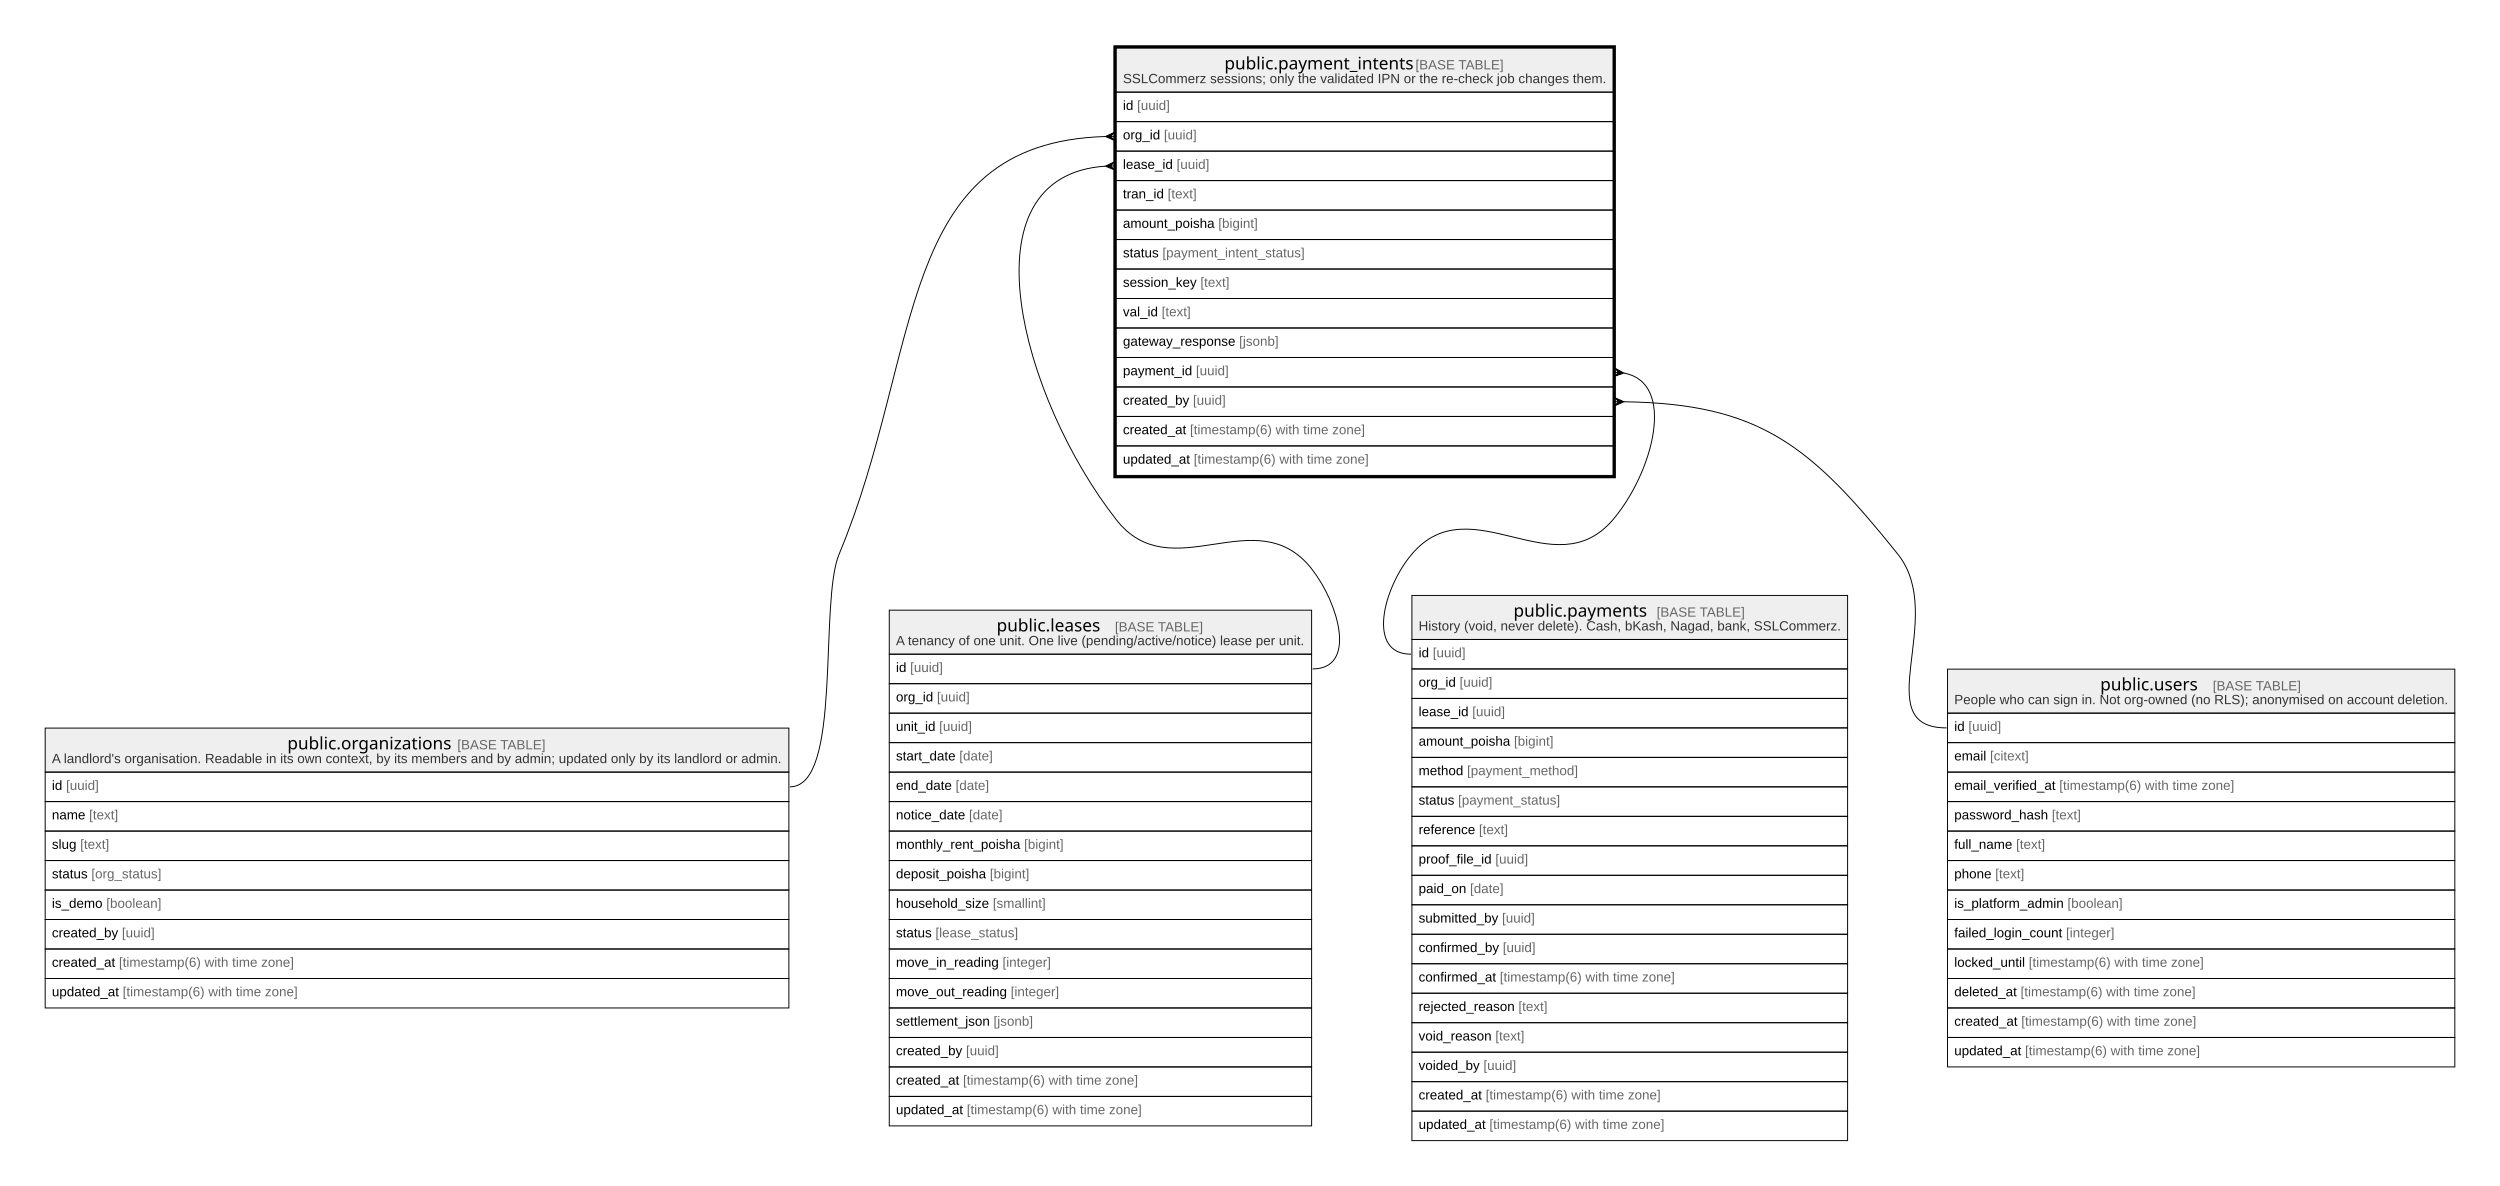
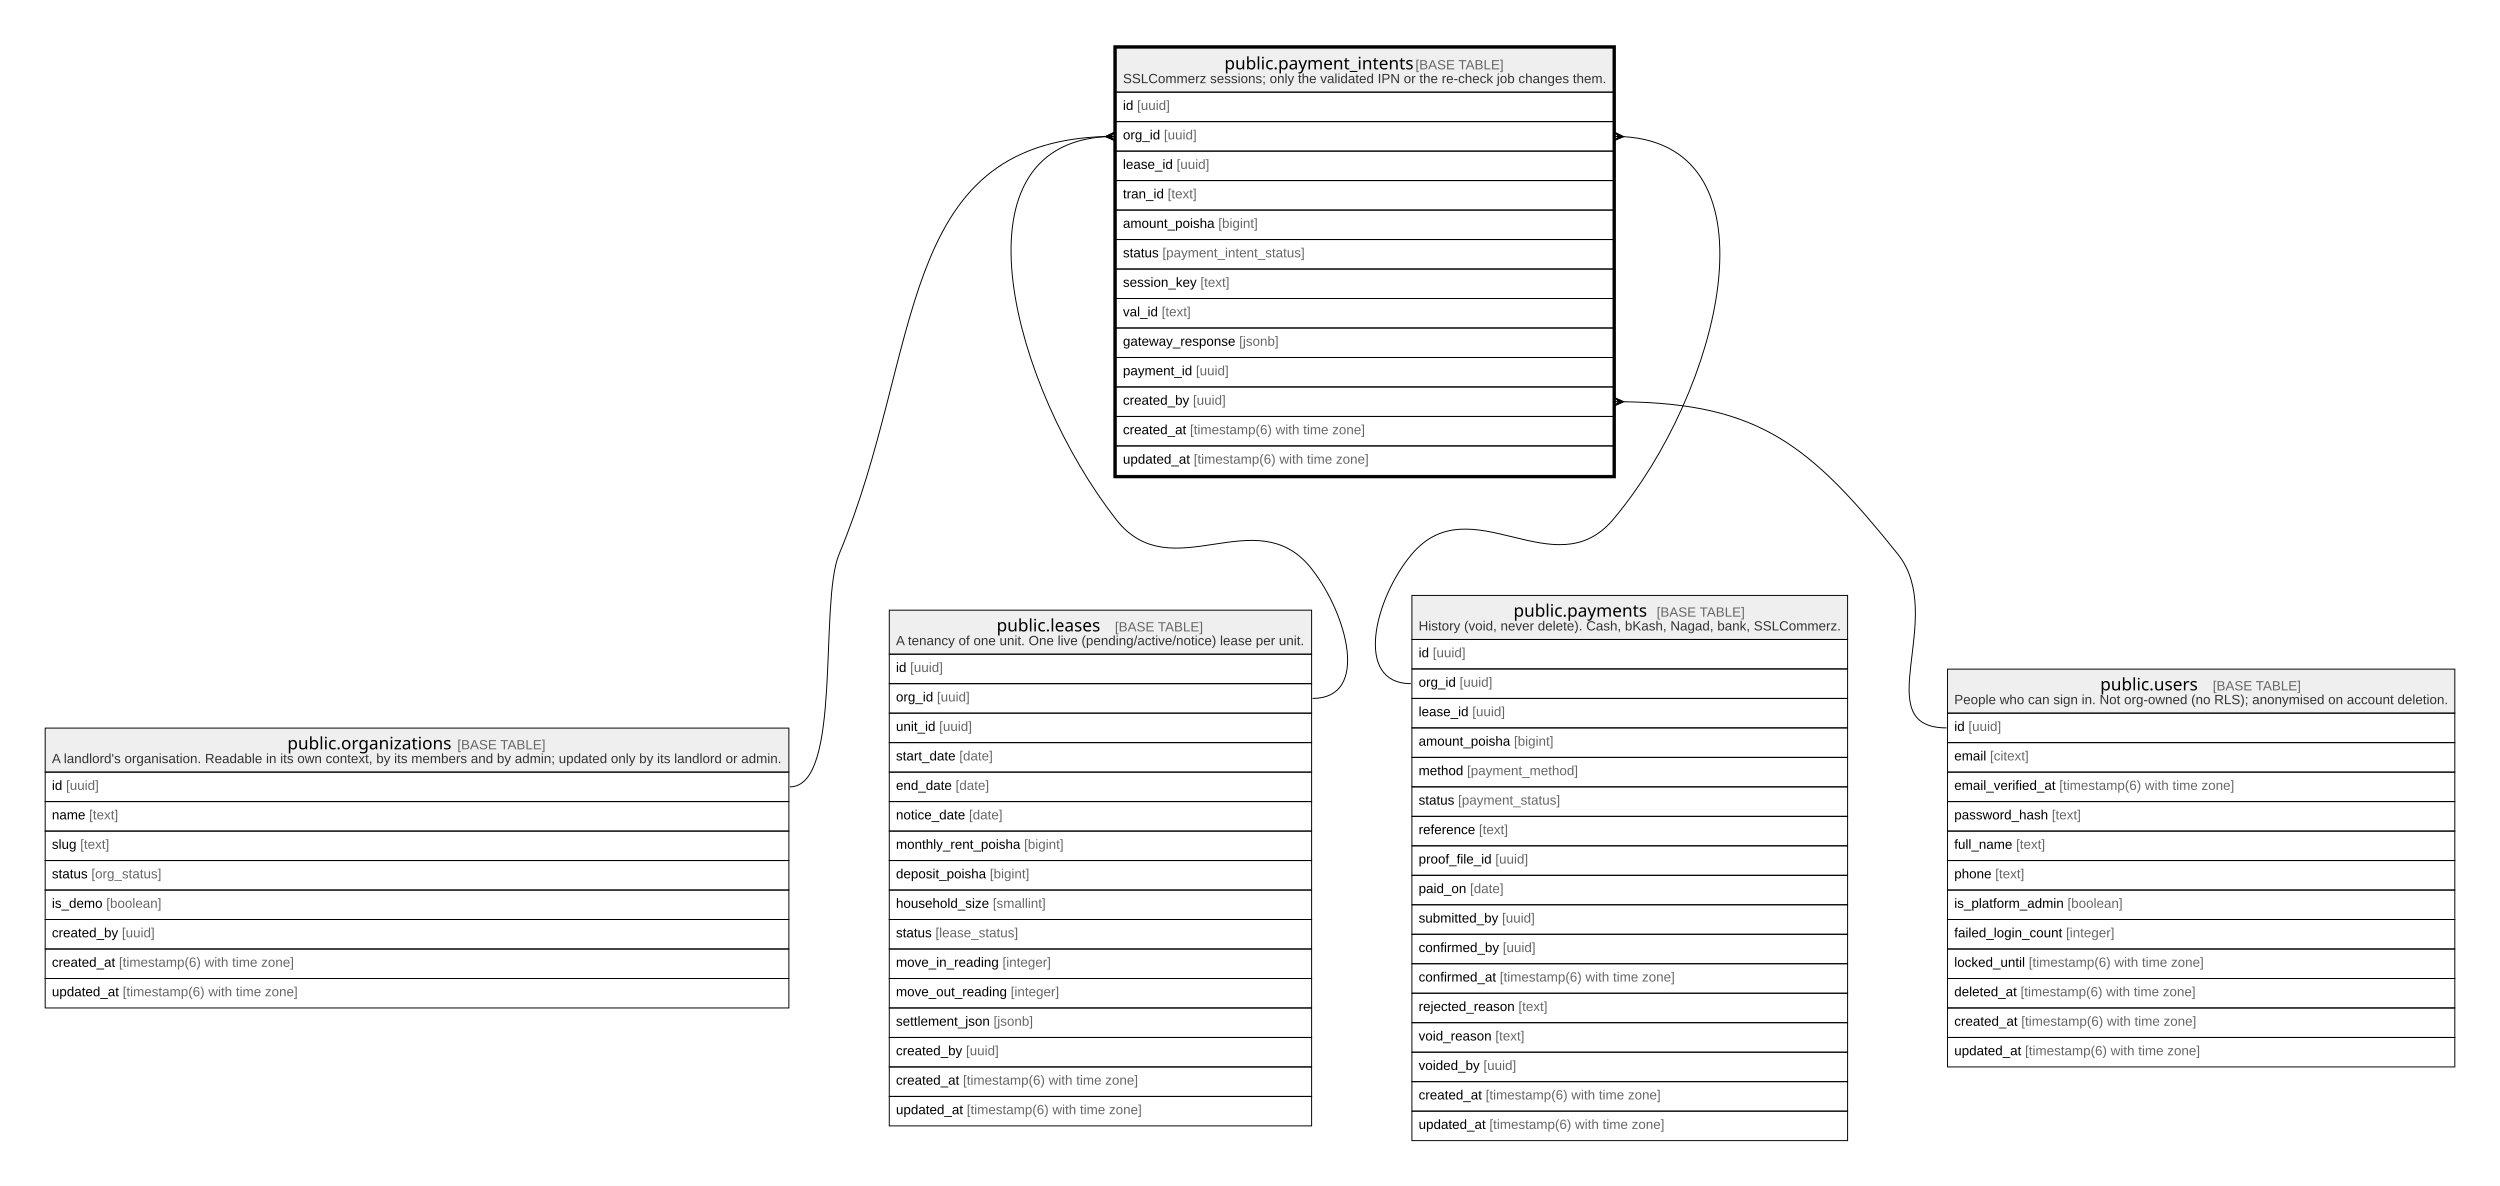
<svg xmlns="http://www.w3.org/2000/svg" width="2612pt" height="1239pt" viewBox="0.00 0.00 2611.88 1238.80">
  <g id="graph0" class="graph" transform="scale(1 1) rotate(0) translate(4 1234.8)">
    <polygon fill="white" stroke="none" points="-4,4 -4,-1234.8 2607.88,-1234.8 2607.88,4 -4,4" />
    <g id="node1" class="node">
      <polygon fill="#efefef" stroke="none" points="1162.18,-1138.6 1162.18,-1184.6 1681.2,-1184.6 1681.2,-1138.6 1162.18,-1138.6" />
      <polygon fill="none" stroke="black" points="1162.18,-1138.6 1162.18,-1184.6 1681.2,-1184.6 1681.2,-1138.6 1162.18,-1138.6" />
      <text text-anchor="start" x="1275.21" y="-1162.4" font-family="Arial Bold" font-size="18.00">public.payment_intents</text>
      <text text-anchor="start" x="1443.68" y="-1162.4" font-family="Arial" font-size="14.00">    </text>
      <text text-anchor="start" x="1474.8" y="-1162.4" font-family="Arial" font-size="14.00" fill="#666666">[BASE TABLE]</text>
      <text text-anchor="start" x="1169.18" y="-1148" font-family="Arial" font-size="14.00" fill="#333333">SSLCommerz sessions; only the validated IPN or the re-check job changes them.</text>
      <polygon fill="none" stroke="black" points="1162.18,-1107.8 1162.18,-1138.6 1681.2,-1138.6 1681.2,-1107.8 1162.18,-1107.8" />
      <text text-anchor="start" x="1169.18" y="-1120" font-family="Arial" font-size="14.00">id </text>
      <text text-anchor="start" x="1183.97" y="-1120" font-family="Arial" font-size="14.00" fill="#666666">[uuid]</text>
      <polygon fill="none" stroke="black" points="1162.18,-1077 1162.18,-1107.8 1681.2,-1107.8 1681.2,-1077 1162.18,-1077" />
      <text text-anchor="start" x="1169.18" y="-1089.2" font-family="Arial" font-size="14.00">org_id </text>
      <text text-anchor="start" x="1211.99" y="-1089.2" font-family="Arial" font-size="14.00" fill="#666666">[uuid]</text>
      <polygon fill="none" stroke="black" points="1162.18,-1046.2 1162.18,-1077 1681.2,-1077 1681.2,-1046.2 1162.18,-1046.2" />
      <text text-anchor="start" x="1169.18" y="-1058.4" font-family="Arial" font-size="14.00">lease_id </text>
      <text text-anchor="start" x="1225.22" y="-1058.4" font-family="Arial" font-size="14.00" fill="#666666">[uuid]</text>
      <polygon fill="none" stroke="black" points="1162.18,-1015.4 1162.18,-1046.2 1681.2,-1046.2 1681.2,-1015.4 1162.18,-1015.4" />
      <text text-anchor="start" x="1169.18" y="-1027.6" font-family="Arial" font-size="14.00">tran_id </text>
      <text text-anchor="start" x="1215.88" y="-1027.6" font-family="Arial" font-size="14.00" fill="#666666">[text]</text>
      <polygon fill="none" stroke="black" points="1162.18,-984.6 1162.18,-1015.4 1681.2,-1015.4 1681.2,-984.6 1162.18,-984.6" />
      <text text-anchor="start" x="1169.18" y="-996.8" font-family="Arial" font-size="14.00">amount_poisha </text>
      <text text-anchor="start" x="1268.81" y="-996.8" font-family="Arial" font-size="14.00" fill="#666666">[bigint]</text>
      <polygon fill="none" stroke="black" points="1162.18,-953.8 1162.18,-984.6 1681.2,-984.6 1681.2,-953.8 1162.18,-953.8" />
      <text text-anchor="start" x="1169.18" y="-966" font-family="Arial" font-size="14.00">status </text>
      <text text-anchor="start" x="1210.42" y="-966" font-family="Arial" font-size="14.00" fill="#666666">[payment_intent_status]</text>
      <polygon fill="none" stroke="black" points="1162.18,-923 1162.18,-953.8 1681.2,-953.8 1681.2,-923 1162.18,-923" />
      <text text-anchor="start" x="1169.18" y="-935.2" font-family="Arial" font-size="14.00">session_key </text>
      <text text-anchor="start" x="1250.11" y="-935.2" font-family="Arial" font-size="14.00" fill="#666666">[text]</text>
      <polygon fill="none" stroke="black" points="1162.18,-892.2 1162.18,-923 1681.2,-923 1681.2,-892.2 1162.18,-892.2" />
      <text text-anchor="start" x="1169.18" y="-904.4" font-family="Arial" font-size="14.00">val_id </text>
      <text text-anchor="start" x="1209.65" y="-904.4" font-family="Arial" font-size="14.00" fill="#666666">[text]</text>
      <polygon fill="none" stroke="black" points="1162.18,-861.4 1162.18,-892.2 1681.2,-892.2 1681.2,-861.4 1162.18,-861.4" />
      <text text-anchor="start" x="1169.18" y="-873.6" font-family="Arial" font-size="14.00">gateway_response </text>
      <text text-anchor="start" x="1290.59" y="-873.6" font-family="Arial" font-size="14.00" fill="#666666">[jsonb]</text>
      <polygon fill="none" stroke="black" points="1162.18,-830.6 1162.18,-861.4 1681.2,-861.4 1681.2,-830.6 1162.18,-830.6" />
      <text text-anchor="start" x="1169.18" y="-842.8" font-family="Arial" font-size="14.00">payment_id </text>
      <text text-anchor="start" x="1245.45" y="-842.8" font-family="Arial" font-size="14.00" fill="#666666">[uuid]</text>
      <polygon fill="none" stroke="black" points="1162.18,-799.8 1162.18,-830.6 1681.2,-830.6 1681.2,-799.8 1162.18,-799.8" />
      <text text-anchor="start" x="1169.18" y="-812" font-family="Arial" font-size="14.00">created_by </text>
      <text text-anchor="start" x="1242.34" y="-812" font-family="Arial" font-size="14.00" fill="#666666">[uuid]</text>
      <polygon fill="none" stroke="black" points="1162.18,-769 1162.18,-799.8 1681.2,-799.8 1681.2,-769 1162.18,-769" />
      <text text-anchor="start" x="1169.18" y="-781.2" font-family="Arial" font-size="14.00">created_at </text>
      <text text-anchor="start" x="1239.23" y="-781.2" font-family="Arial" font-size="14.00" fill="#666666">[timestamp(6) with time zone]</text>
      <polygon fill="none" stroke="black" points="1162.18,-738.2 1162.18,-769 1681.2,-769 1681.2,-738.2 1162.18,-738.2" />
      <text text-anchor="start" x="1169.18" y="-750.4" font-family="Arial" font-size="14.00">updated_at </text>
      <text text-anchor="start" x="1243.14" y="-750.4" font-family="Arial" font-size="14.00" fill="#666666">[timestamp(6) with time zone]</text>
      <polygon fill="none" stroke="black" stroke-width="3" points="1160.68,-736.7 1160.68,-1186.1 1682.7,-1186.1 1682.7,-736.7 1160.68,-736.7" />
    </g>
    <g id="node2" class="node">
      <polygon fill="#efefef" stroke="none" points="43.2,-428.2 43.2,-474.2 820.18,-474.2 820.18,-428.2 43.2,-428.2" />
      <polygon fill="none" stroke="black" points="43.2,-428.2 43.2,-474.2 820.18,-474.2 820.18,-428.2 43.2,-428.2" />
      <text text-anchor="start" x="296.21" y="-452" font-family="Arial Bold" font-size="18.00">public.organizations</text>
      <text text-anchor="start" x="442.68" y="-452" font-family="Arial" font-size="14.00">    </text>
      <text text-anchor="start" x="473.79" y="-452" font-family="Arial" font-size="14.00" fill="#666666">[BASE TABLE]</text>
      <text text-anchor="start" x="50.2" y="-437.6" font-family="Arial" font-size="14.00" fill="#333333">A landlord's organisation. Readable in its own context, by its members and by admin; updated only by its landlord or admin.</text>
      <polygon fill="none" stroke="black" points="43.2,-397.4 43.2,-428.2 820.18,-428.2 820.18,-397.4 43.2,-397.4" />
      <text text-anchor="start" x="50.2" y="-409.6" font-family="Arial" font-size="14.00">id </text>
      <text text-anchor="start" x="64.99" y="-409.6" font-family="Arial" font-size="14.00" fill="#666666">[uuid]</text>
      <polygon fill="none" stroke="black" points="43.2,-366.6 43.2,-397.4 820.18,-397.4 820.18,-366.6 43.2,-366.6" />
      <text text-anchor="start" x="50.2" y="-378.8" font-family="Arial" font-size="14.00">name </text>
      <text text-anchor="start" x="89.11" y="-378.8" font-family="Arial" font-size="14.00" fill="#666666">[text]</text>
      <polygon fill="none" stroke="black" points="43.2,-335.8 43.2,-366.6 820.18,-366.6 820.18,-335.8 43.2,-335.8" />
      <text text-anchor="start" x="50.2" y="-348" font-family="Arial" font-size="14.00">slug </text>
      <text text-anchor="start" x="79.77" y="-348" font-family="Arial" font-size="14.00" fill="#666666">[text]</text>
      <polygon fill="none" stroke="black" points="43.2,-305 43.2,-335.8 820.18,-335.8 820.18,-305 43.2,-305" />
      <text text-anchor="start" x="50.2" y="-317.2" font-family="Arial" font-size="14.00">status </text>
      <text text-anchor="start" x="91.44" y="-317.2" font-family="Arial" font-size="14.00" fill="#666666">[org_status]</text>
      <polygon fill="none" stroke="black" points="43.2,-274.2 43.2,-305 820.18,-305 820.18,-274.2 43.2,-274.2" />
      <text text-anchor="start" x="50.2" y="-286.4" font-family="Arial" font-size="14.00">is_demo </text>
      <text text-anchor="start" x="107.01" y="-286.4" font-family="Arial" font-size="14.00" fill="#666666">[boolean]</text>
      <polygon fill="none" stroke="black" points="43.2,-243.4 43.2,-274.2 820.18,-274.2 820.18,-243.4 43.2,-243.4" />
      <text text-anchor="start" x="50.2" y="-255.6" font-family="Arial" font-size="14.00">created_by </text>
      <text text-anchor="start" x="123.36" y="-255.6" font-family="Arial" font-size="14.00" fill="#666666">[uuid]</text>
      <polygon fill="none" stroke="black" points="43.2,-212.6 43.2,-243.4 820.18,-243.4 820.18,-212.6 43.2,-212.6" />
      <text text-anchor="start" x="50.2" y="-224.8" font-family="Arial" font-size="14.00">created_at </text>
      <text text-anchor="start" x="120.25" y="-224.8" font-family="Arial" font-size="14.00" fill="#666666">[timestamp(6) with time zone]</text>
      <polygon fill="none" stroke="black" points="43.2,-181.8 43.2,-212.6 820.18,-212.6 820.18,-181.8 43.2,-181.8" />
      <text text-anchor="start" x="50.2" y="-194" font-family="Arial" font-size="14.00">updated_at </text>
      <text text-anchor="start" x="124.16" y="-194" font-family="Arial" font-size="14.00" fill="#666666">[timestamp(6) with time zone]</text>
    </g>
    <g id="edge1" class="edge">
      <path fill="none" stroke="black" d="M1150.8,-1092.25C929.67,-1085.68 961.1,-867.23 872.69,-656 851.36,-605.04 876.42,-412.8 821.18,-412.8" />
      <polygon fill="black" stroke="black" points="1150.85,-1092.25 1160.78,-1096.89 1156.18,-1092.33 1160.51,-1092.39 1160.51,-1092.39 1160.51,-1092.39 1156.18,-1092.33 1160.91,-1087.9 1150.85,-1092.25" />
    </g>
    <g id="node3" class="node">
      <polygon fill="#efefef" stroke="none" points="925.06,-551.4 925.06,-597.4 1366.32,-597.4 1366.32,-551.4 925.06,-551.4" />
      <polygon fill="none" stroke="black" points="925.06,-551.4 925.06,-597.4 1366.32,-597.4 1366.32,-551.4 925.06,-551.4" />
      <text text-anchor="start" x="1037.21" y="-575.2" font-family="Arial Bold" font-size="18.00">public.leases</text>
      <text text-anchor="start" x="1129.68" y="-575.2" font-family="Arial" font-size="14.00">    </text>
      <text text-anchor="start" x="1160.8" y="-575.2" font-family="Arial" font-size="14.00" fill="#666666">[BASE TABLE]</text>
      <text text-anchor="start" x="932.06" y="-560.8" font-family="Arial" font-size="14.00" fill="#333333">A tenancy of one unit. One live (pending/active/notice) lease per unit.</text>
      <polygon fill="none" stroke="black" points="925.06,-520.6 925.06,-551.4 1366.32,-551.4 1366.32,-520.6 925.06,-520.6" />
      <text text-anchor="start" x="932.06" y="-532.8" font-family="Arial" font-size="14.00">id </text>
      <text text-anchor="start" x="946.85" y="-532.8" font-family="Arial" font-size="14.00" fill="#666666">[uuid]</text>
      <polygon fill="none" stroke="black" points="925.06,-489.8 925.06,-520.6 1366.32,-520.6 1366.32,-489.8 925.06,-489.8" />
      <text text-anchor="start" x="932.06" y="-502" font-family="Arial" font-size="14.00">org_id </text>
      <text text-anchor="start" x="974.87" y="-502" font-family="Arial" font-size="14.00" fill="#666666">[uuid]</text>
      <polygon fill="none" stroke="black" points="925.06,-459 925.06,-489.8 1366.32,-489.8 1366.32,-459 925.06,-459" />
      <text text-anchor="start" x="932.06" y="-471.2" font-family="Arial" font-size="14.00">unit_id </text>
      <text text-anchor="start" x="977.2" y="-471.2" font-family="Arial" font-size="14.00" fill="#666666">[uuid]</text>
      <polygon fill="none" stroke="black" points="925.06,-428.2 925.06,-459 1366.32,-459 1366.32,-428.2 925.06,-428.2" />
      <text text-anchor="start" x="932.06" y="-440.4" font-family="Arial" font-size="14.00">start_date </text>
      <text text-anchor="start" x="998.21" y="-440.4" font-family="Arial" font-size="14.00" fill="#666666">[date]</text>
      <polygon fill="none" stroke="black" points="925.06,-397.4 925.06,-428.2 1366.32,-428.2 1366.32,-397.4 925.06,-397.4" />
      <text text-anchor="start" x="932.06" y="-409.6" font-family="Arial" font-size="14.00">end_date </text>
      <text text-anchor="start" x="994.34" y="-409.6" font-family="Arial" font-size="14.00" fill="#666666">[date]</text>
      <polygon fill="none" stroke="black" points="925.06,-366.6 925.06,-397.4 1366.32,-397.4 1366.32,-366.6 925.06,-366.6" />
      <text text-anchor="start" x="932.06" y="-378.8" font-family="Arial" font-size="14.00">notice_date </text>
      <text text-anchor="start" x="1008.34" y="-378.8" font-family="Arial" font-size="14.00" fill="#666666">[date]</text>
      <polygon fill="none" stroke="black" points="925.06,-335.8 925.06,-366.6 1366.32,-366.6 1366.32,-335.8 925.06,-335.8" />
      <text text-anchor="start" x="932.06" y="-348" font-family="Arial" font-size="14.00">monthly_rent_poisha </text>
      <text text-anchor="start" x="1065.92" y="-348" font-family="Arial" font-size="14.00" fill="#666666">[bigint]</text>
      <polygon fill="none" stroke="black" points="925.06,-305 925.06,-335.8 1366.32,-335.8 1366.32,-305 925.06,-305" />
      <text text-anchor="start" x="932.06" y="-317.2" font-family="Arial" font-size="14.00">deposit_poisha </text>
      <text text-anchor="start" x="1030.14" y="-317.2" font-family="Arial" font-size="14.00" fill="#666666">[bigint]</text>
      <polygon fill="none" stroke="black" points="925.06,-274.2 925.06,-305 1366.32,-305 1366.32,-274.2 925.06,-274.2" />
      <text text-anchor="start" x="932.06" y="-286.4" font-family="Arial" font-size="14.00">household_size </text>
      <text text-anchor="start" x="1033.25" y="-286.4" font-family="Arial" font-size="14.00" fill="#666666">[smallint]</text>
      <polygon fill="none" stroke="black" points="925.06,-243.4 925.06,-274.2 1366.32,-274.2 1366.32,-243.4 925.06,-243.4" />
      <text text-anchor="start" x="932.06" y="-255.6" font-family="Arial" font-size="14.00">status </text>
      <text text-anchor="start" x="973.3" y="-255.6" font-family="Arial" font-size="14.00" fill="#666666">[lease_status]</text>
      <polygon fill="none" stroke="black" points="925.06,-212.6 925.06,-243.4 1366.32,-243.4 1366.32,-212.6 925.06,-212.6" />
      <text text-anchor="start" x="932.06" y="-224.8" font-family="Arial" font-size="14.00">move_in_reading </text>
      <text text-anchor="start" x="1043.36" y="-224.8" font-family="Arial" font-size="14.00" fill="#666666">[integer]</text>
      <polygon fill="none" stroke="black" points="925.06,-181.8 925.06,-212.6 1366.32,-212.6 1366.32,-181.8 925.06,-181.8" />
      <text text-anchor="start" x="932.06" y="-194" font-family="Arial" font-size="14.00">move_out_reading </text>
      <text text-anchor="start" x="1051.92" y="-194" font-family="Arial" font-size="14.00" fill="#666666">[integer]</text>
      <polygon fill="none" stroke="black" points="925.06,-151 925.06,-181.8 1366.32,-181.8 1366.32,-151 925.06,-151" />
      <text text-anchor="start" x="932.06" y="-163.2" font-family="Arial" font-size="14.00">settlement_json </text>
      <text text-anchor="start" x="1034" y="-163.2" font-family="Arial" font-size="14.00" fill="#666666">[jsonb]</text>
      <polygon fill="none" stroke="black" points="925.06,-120.2 925.06,-151 1366.32,-151 1366.32,-120.2 925.06,-120.2" />
      <text text-anchor="start" x="932.06" y="-132.4" font-family="Arial" font-size="14.00">created_by </text>
      <text text-anchor="start" x="1005.22" y="-132.4" font-family="Arial" font-size="14.00" fill="#666666">[uuid]</text>
      <polygon fill="none" stroke="black" points="925.06,-89.4 925.06,-120.2 1366.32,-120.2 1366.32,-89.4 925.06,-89.4" />
      <text text-anchor="start" x="932.06" y="-101.6" font-family="Arial" font-size="14.00">created_at </text>
      <text text-anchor="start" x="1002.11" y="-101.6" font-family="Arial" font-size="14.00" fill="#666666">[timestamp(6) with time zone]</text>
      <polygon fill="none" stroke="black" points="925.06,-58.6 925.06,-89.4 1366.32,-89.4 1366.32,-58.6 925.06,-58.6" />
      <text text-anchor="start" x="932.06" y="-70.8" font-family="Arial" font-size="14.00">updated_at </text>
      <text text-anchor="start" x="1006.02" y="-70.8" font-family="Arial" font-size="14.00" fill="#666666">[timestamp(6) with time zone]</text>
    </g>
    <g id="edge2" class="edge">
-       <path fill="none" stroke="black" d="M1150.91,-1061.27C999.68,-1051.33 1063.2,-818.64 1162.18,-692 1219.8,-618.28 1308.45,-714.12 1366.32,-640.6 1395.07,-604.07 1413.81,-536 1367.32,-536" />
-       <polygon fill="black" stroke="black" points="1150.85,-1061.27 1160.7,-1066.09 1156.18,-1061.44 1160.51,-1061.58 1160.51,-1061.58 1160.51,-1061.58 1156.18,-1061.44 1160.99,-1057.09 1150.85,-1061.27" />
+       <path fill="none" stroke="black" d="M1151.03,-1092.11C985.95,-1082.28 1054.75,-829.48 1162.18,-692 1219.79,-618.28 1308.53,-714.18 1366.32,-640.6 1403.49,-593.27 1427.5,-505.2 1367.32,-505.2" />
+       <polygon fill="black" stroke="black" points="1150.85,-1092.1 1160.72,-1096.89 1156.18,-1092.25 1160.51,-1092.38 1160.51,-1092.38 1160.51,-1092.38 1156.18,-1092.25 1160.98,-1087.89 1150.85,-1092.1" />
    </g>
    <g id="node4" class="node">
      <polygon fill="#efefef" stroke="none" points="1471.09,-566.8 1471.09,-612.8 1926.29,-612.8 1926.29,-566.8 1471.09,-566.8" />
      <polygon fill="none" stroke="black" points="1471.09,-566.8 1471.09,-612.8 1926.29,-612.8 1926.29,-566.8 1471.09,-566.8" />
      <text text-anchor="start" x="1577.21" y="-590.6" font-family="Arial Bold" font-size="18.00">public.payments</text>
      <text text-anchor="start" x="1695.68" y="-590.6" font-family="Arial" font-size="14.00">    </text>
      <text text-anchor="start" x="1726.8" y="-590.6" font-family="Arial" font-size="14.00" fill="#666666">[BASE TABLE]</text>
      <text text-anchor="start" x="1478.09" y="-576.2" font-family="Arial" font-size="14.00" fill="#333333">History (void, never delete). Cash, bKash, Nagad, bank, SSLCommerz.</text>
      <polygon fill="none" stroke="black" points="1471.09,-536 1471.09,-566.8 1926.29,-566.8 1926.29,-536 1471.09,-536" />
      <text text-anchor="start" x="1478.09" y="-548.2" font-family="Arial" font-size="14.00">id </text>
      <text text-anchor="start" x="1492.88" y="-548.2" font-family="Arial" font-size="14.00" fill="#666666">[uuid]</text>
      <polygon fill="none" stroke="black" points="1471.09,-505.2 1471.09,-536 1926.29,-536 1926.29,-505.2 1471.09,-505.2" />
      <text text-anchor="start" x="1478.09" y="-517.4" font-family="Arial" font-size="14.00">org_id </text>
      <text text-anchor="start" x="1520.9" y="-517.4" font-family="Arial" font-size="14.00" fill="#666666">[uuid]</text>
      <polygon fill="none" stroke="black" points="1471.09,-474.4 1471.09,-505.2 1926.29,-505.2 1926.29,-474.4 1471.09,-474.4" />
      <text text-anchor="start" x="1478.09" y="-486.6" font-family="Arial" font-size="14.00">lease_id </text>
      <text text-anchor="start" x="1534.13" y="-486.6" font-family="Arial" font-size="14.00" fill="#666666">[uuid]</text>
      <polygon fill="none" stroke="black" points="1471.09,-443.6 1471.09,-474.4 1926.29,-474.4 1926.29,-443.6 1471.09,-443.6" />
      <text text-anchor="start" x="1478.09" y="-455.8" font-family="Arial" font-size="14.00">amount_poisha </text>
      <text text-anchor="start" x="1577.72" y="-455.8" font-family="Arial" font-size="14.00" fill="#666666">[bigint]</text>
      <polygon fill="none" stroke="black" points="1471.09,-412.8 1471.09,-443.6 1926.29,-443.6 1926.29,-412.8 1471.09,-412.8" />
      <text text-anchor="start" x="1478.09" y="-425" font-family="Arial" font-size="14.00">method </text>
      <text text-anchor="start" x="1528.68" y="-425" font-family="Arial" font-size="14.00" fill="#666666">[payment_method]</text>
      <polygon fill="none" stroke="black" points="1471.09,-382 1471.09,-412.8 1926.29,-412.8 1926.29,-382 1471.09,-382" />
      <text text-anchor="start" x="1478.09" y="-394.2" font-family="Arial" font-size="14.00">status </text>
      <text text-anchor="start" x="1519.33" y="-394.2" font-family="Arial" font-size="14.00" fill="#666666">[payment_status]</text>
      <polygon fill="none" stroke="black" points="1471.09,-351.2 1471.09,-382 1926.29,-382 1926.29,-351.2 1471.09,-351.2" />
      <text text-anchor="start" x="1478.09" y="-363.4" font-family="Arial" font-size="14.00">reference </text>
      <text text-anchor="start" x="1541.12" y="-363.4" font-family="Arial" font-size="14.00" fill="#666666">[text]</text>
      <polygon fill="none" stroke="black" points="1471.09,-320.4 1471.09,-351.2 1926.29,-351.2 1926.29,-320.4 1471.09,-320.4" />
      <text text-anchor="start" x="1478.09" y="-332.6" font-family="Arial" font-size="14.00">proof_file_id </text>
      <text text-anchor="start" x="1558.26" y="-332.6" font-family="Arial" font-size="14.00" fill="#666666">[uuid]</text>
      <polygon fill="none" stroke="black" points="1471.09,-289.6 1471.09,-320.4 1926.29,-320.4 1926.29,-289.6 1471.09,-289.6" />
      <text text-anchor="start" x="1478.09" y="-301.8" font-family="Arial" font-size="14.00">paid_on </text>
      <text text-anchor="start" x="1531.81" y="-301.8" font-family="Arial" font-size="14.00" fill="#666666">[date]</text>
      <polygon fill="none" stroke="black" points="1471.09,-258.8 1471.09,-289.6 1926.29,-289.6 1926.29,-258.8 1471.09,-258.8" />
      <text text-anchor="start" x="1478.09" y="-271" font-family="Arial" font-size="14.00">submitted_by </text>
      <text text-anchor="start" x="1565.25" y="-271" font-family="Arial" font-size="14.00" fill="#666666">[uuid]</text>
      <polygon fill="none" stroke="black" points="1471.09,-228 1471.09,-258.8 1926.29,-258.8 1926.29,-228 1471.09,-228" />
      <text text-anchor="start" x="1478.09" y="-240.2" font-family="Arial" font-size="14.00">confirmed_by </text>
      <text text-anchor="start" x="1566.02" y="-240.2" font-family="Arial" font-size="14.00" fill="#666666">[uuid]</text>
      <polygon fill="none" stroke="black" points="1471.09,-197.2 1471.09,-228 1926.29,-228 1926.29,-197.2 1471.09,-197.2" />
      <text text-anchor="start" x="1478.09" y="-209.4" font-family="Arial" font-size="14.00">confirmed_at </text>
      <text text-anchor="start" x="1562.91" y="-209.4" font-family="Arial" font-size="14.00" fill="#666666">[timestamp(6) with time zone]</text>
      <polygon fill="none" stroke="black" points="1471.09,-166.4 1471.09,-197.2 1926.29,-197.2 1926.29,-166.4 1471.09,-166.4" />
      <text text-anchor="start" x="1478.09" y="-178.6" font-family="Arial" font-size="14.00">rejected_reason </text>
      <text text-anchor="start" x="1582.38" y="-178.6" font-family="Arial" font-size="14.00" fill="#666666">[text]</text>
      <polygon fill="none" stroke="black" points="1471.09,-135.6 1471.09,-166.4 1926.29,-166.4 1926.29,-135.6 1471.09,-135.6" />
      <text text-anchor="start" x="1478.09" y="-147.8" font-family="Arial" font-size="14.00">void_reason </text>
      <text text-anchor="start" x="1558.26" y="-147.8" font-family="Arial" font-size="14.00" fill="#666666">[text]</text>
      <polygon fill="none" stroke="black" points="1471.09,-104.8 1471.09,-135.6 1926.29,-135.6 1926.29,-104.8 1471.09,-104.8" />
      <text text-anchor="start" x="1478.09" y="-117" font-family="Arial" font-size="14.00">voided_by </text>
      <text text-anchor="start" x="1545.81" y="-117" font-family="Arial" font-size="14.00" fill="#666666">[uuid]</text>
      <polygon fill="none" stroke="black" points="1471.09,-74 1471.09,-104.8 1926.29,-104.8 1926.29,-74 1471.09,-74" />
      <text text-anchor="start" x="1478.09" y="-86.2" font-family="Arial" font-size="14.00">created_at </text>
      <text text-anchor="start" x="1548.14" y="-86.2" font-family="Arial" font-size="14.00" fill="#666666">[timestamp(6) with time zone]</text>
      <polygon fill="none" stroke="black" points="1471.09,-43.2 1471.09,-74 1926.29,-74 1926.29,-43.2 1471.09,-43.2" />
      <text text-anchor="start" x="1478.09" y="-55.4" font-family="Arial" font-size="14.00">updated_at </text>
      <text text-anchor="start" x="1552.05" y="-55.4" font-family="Arial" font-size="14.00" fill="#666666">[timestamp(6) with time zone]</text>
    </g>
    <g id="edge3" class="edge">
-       <path fill="none" stroke="black" d="M1692.6,-845.11C1747.84,-835.01 1723.07,-741.33 1681.2,-692 1619.89,-619.77 1532.51,-728.14 1471.09,-656 1440.95,-620.6 1423.6,-551.4 1470.09,-551.4" />
-       <polygon fill="black" stroke="black" points="1692.5,-845.12 1682.15,-841.49 1687.18,-845.57 1682.87,-845.94 1682.87,-845.94 1682.87,-845.94 1687.18,-845.57 1682.92,-850.46 1692.5,-845.12" />
+       <path fill="none" stroke="black" d="M1692.35,-1092.1C1857.63,-1082.12 1793.84,-825.25 1681.2,-692 1620.03,-619.65 1532.43,-728.2 1471.09,-656 1432.13,-610.14 1409.91,-520.6 1470.09,-520.6" />
+       <polygon fill="black" stroke="black" points="1692.53,-1092.09 1682.4,-1087.89 1687.2,-1092.25 1682.87,-1092.38 1682.87,-1092.38 1682.87,-1092.38 1687.2,-1092.25 1682.67,-1096.89 1692.53,-1092.09" />
    </g>
    <g id="node5" class="node">
      <polygon fill="#efefef" stroke="none" points="2030.7,-489.8 2030.7,-535.8 2560.68,-535.8 2560.68,-489.8 2030.7,-489.8" />
      <polygon fill="none" stroke="black" points="2030.7,-489.8 2030.7,-535.8 2560.68,-535.8 2560.68,-489.8 2030.7,-489.8" />
      <text text-anchor="start" x="2190.2" y="-513.6" font-family="Arial Bold" font-size="18.00">public.users</text>
      <text text-anchor="start" x="2276.69" y="-513.6" font-family="Arial" font-size="14.00">    </text>
      <text text-anchor="start" x="2307.8" y="-513.6" font-family="Arial" font-size="14.00" fill="#666666">[BASE TABLE]</text>
      <text text-anchor="start" x="2037.7" y="-499.2" font-family="Arial" font-size="14.00" fill="#333333">People who can sign in. Not org-owned (no RLS); anonymised on account deletion.</text>
      <polygon fill="none" stroke="black" points="2030.7,-459 2030.7,-489.8 2560.68,-489.8 2560.68,-459 2030.7,-459" />
      <text text-anchor="start" x="2037.7" y="-471.2" font-family="Arial" font-size="14.00">id </text>
      <text text-anchor="start" x="2052.49" y="-471.2" font-family="Arial" font-size="14.00" fill="#666666">[uuid]</text>
      <polygon fill="none" stroke="black" points="2030.7,-428.2 2030.7,-459 2560.68,-459 2560.68,-428.2 2030.7,-428.2" />
      <text text-anchor="start" x="2037.7" y="-440.4" font-family="Arial" font-size="14.00">email </text>
      <text text-anchor="start" x="2075.05" y="-440.4" font-family="Arial" font-size="14.00" fill="#666666">[citext]</text>
      <polygon fill="none" stroke="black" points="2030.7,-397.4 2030.7,-428.2 2560.68,-428.2 2560.68,-397.4 2030.7,-397.4" />
      <text text-anchor="start" x="2037.7" y="-409.6" font-family="Arial" font-size="14.00">email_verified_at </text>
      <text text-anchor="start" x="2147.43" y="-409.6" font-family="Arial" font-size="14.00" fill="#666666">[timestamp(6) with time zone]</text>
      <polygon fill="none" stroke="black" points="2030.7,-366.6 2030.7,-397.4 2560.68,-397.4 2560.68,-366.6 2030.7,-366.6" />
      <text text-anchor="start" x="2037.7" y="-378.8" font-family="Arial" font-size="14.00">password_hash </text>
      <text text-anchor="start" x="2139.65" y="-378.8" font-family="Arial" font-size="14.00" fill="#666666">[text]</text>
      <polygon fill="none" stroke="black" points="2030.7,-335.8 2030.7,-366.6 2560.68,-366.6 2560.68,-335.8 2030.7,-335.8" />
      <text text-anchor="start" x="2037.7" y="-348" font-family="Arial" font-size="14.00">full_name </text>
      <text text-anchor="start" x="2102.29" y="-348" font-family="Arial" font-size="14.00" fill="#666666">[text]</text>
      <polygon fill="none" stroke="black" points="2030.7,-305 2030.7,-335.8 2560.68,-335.8 2560.68,-305 2030.7,-305" />
      <text text-anchor="start" x="2037.7" y="-317.2" font-family="Arial" font-size="14.00">phone </text>
      <text text-anchor="start" x="2080.52" y="-317.2" font-family="Arial" font-size="14.00" fill="#666666">[text]</text>
      <polygon fill="none" stroke="black" points="2030.7,-274.2 2030.7,-305 2560.68,-305 2560.68,-274.2 2030.7,-274.2" />
      <text text-anchor="start" x="2037.7" y="-286.4" font-family="Arial" font-size="14.00">is_platform_admin </text>
      <text text-anchor="start" x="2155.98" y="-286.4" font-family="Arial" font-size="14.00" fill="#666666">[boolean]</text>
      <polygon fill="none" stroke="black" points="2030.7,-243.4 2030.7,-274.2 2560.68,-274.2 2560.68,-243.4 2030.7,-243.4" />
      <text text-anchor="start" x="2037.7" y="-255.6" font-family="Arial" font-size="14.00">failed_login_count </text>
      <text text-anchor="start" x="2154.46" y="-255.6" font-family="Arial" font-size="14.00" fill="#666666">[integer]</text>
      <polygon fill="none" stroke="black" points="2030.7,-212.6 2030.7,-243.4 2560.68,-243.4 2560.68,-212.6 2030.7,-212.6" />
      <text text-anchor="start" x="2037.7" y="-224.8" font-family="Arial" font-size="14.00">locked_until </text>
      <text text-anchor="start" x="2115.53" y="-224.8" font-family="Arial" font-size="14.00" fill="#666666">[timestamp(6) with time zone]</text>
      <polygon fill="none" stroke="black" points="2030.7,-181.8 2030.7,-212.6 2560.68,-212.6 2560.68,-181.8 2030.7,-181.8" />
      <text text-anchor="start" x="2037.7" y="-194" font-family="Arial" font-size="14.00">deleted_at </text>
      <text text-anchor="start" x="2106.98" y="-194" font-family="Arial" font-size="14.00" fill="#666666">[timestamp(6) with time zone]</text>
      <polygon fill="none" stroke="black" points="2030.7,-151 2030.7,-181.8 2560.68,-181.8 2560.68,-151 2030.7,-151" />
      <text text-anchor="start" x="2037.7" y="-163.2" font-family="Arial" font-size="14.00">created_at </text>
      <text text-anchor="start" x="2107.75" y="-163.2" font-family="Arial" font-size="14.00" fill="#666666">[timestamp(6) with time zone]</text>
      <polygon fill="none" stroke="black" points="2030.7,-120.2 2030.7,-151 2560.68,-151 2560.68,-120.2 2030.7,-120.2" />
      <text text-anchor="start" x="2037.7" y="-132.4" font-family="Arial" font-size="14.00">updated_at </text>
      <text text-anchor="start" x="2111.66" y="-132.4" font-family="Arial" font-size="14.00" fill="#666666">[timestamp(6) with time zone]</text>
    </g>
    <g id="edge4" class="edge">
      <path fill="none" stroke="black" d="M1692.56,-815.13C1834.29,-813.17 1887.31,-769.95 1978.69,-656 2031.14,-590.6 1945.87,-474.4 2029.7,-474.4" />
      <polygon fill="black" stroke="black" points="1692.53,-815.13 1682.5,-810.7 1687.2,-815.17 1682.87,-815.2 1682.87,-815.2 1682.87,-815.2 1687.2,-815.17 1682.56,-819.7 1692.53,-815.13" />
    </g>
  </g>
</svg>
